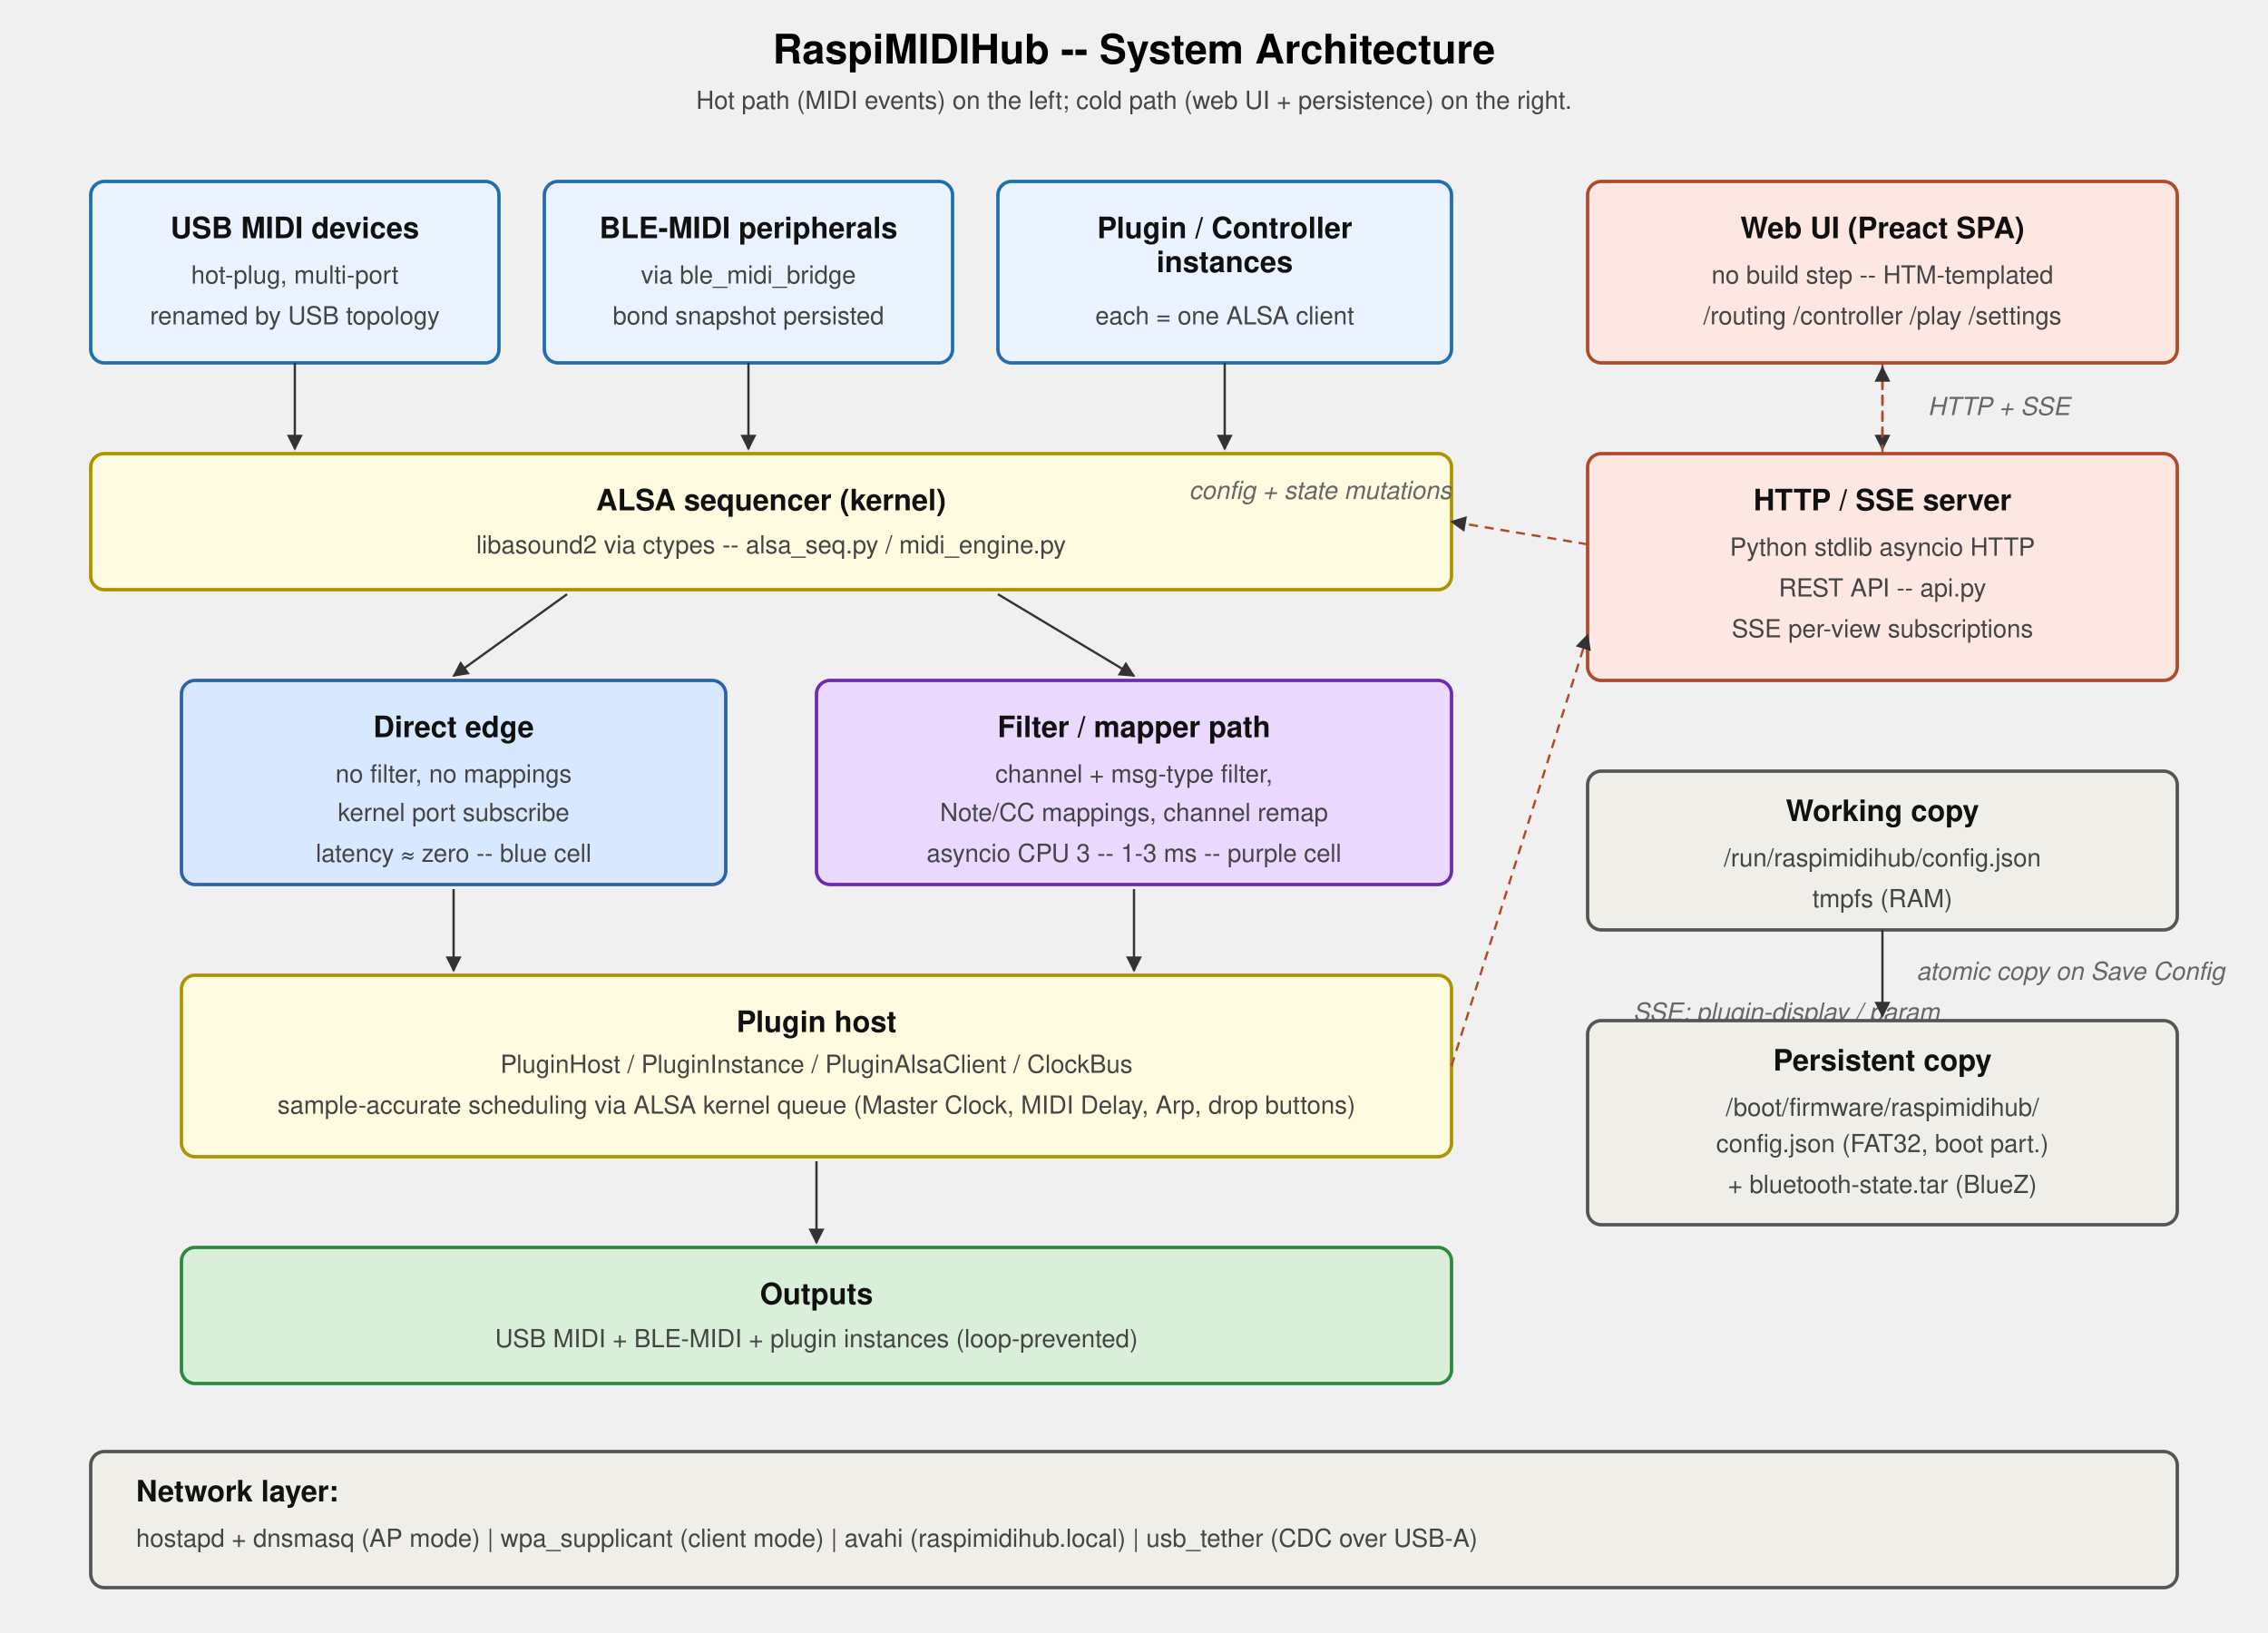
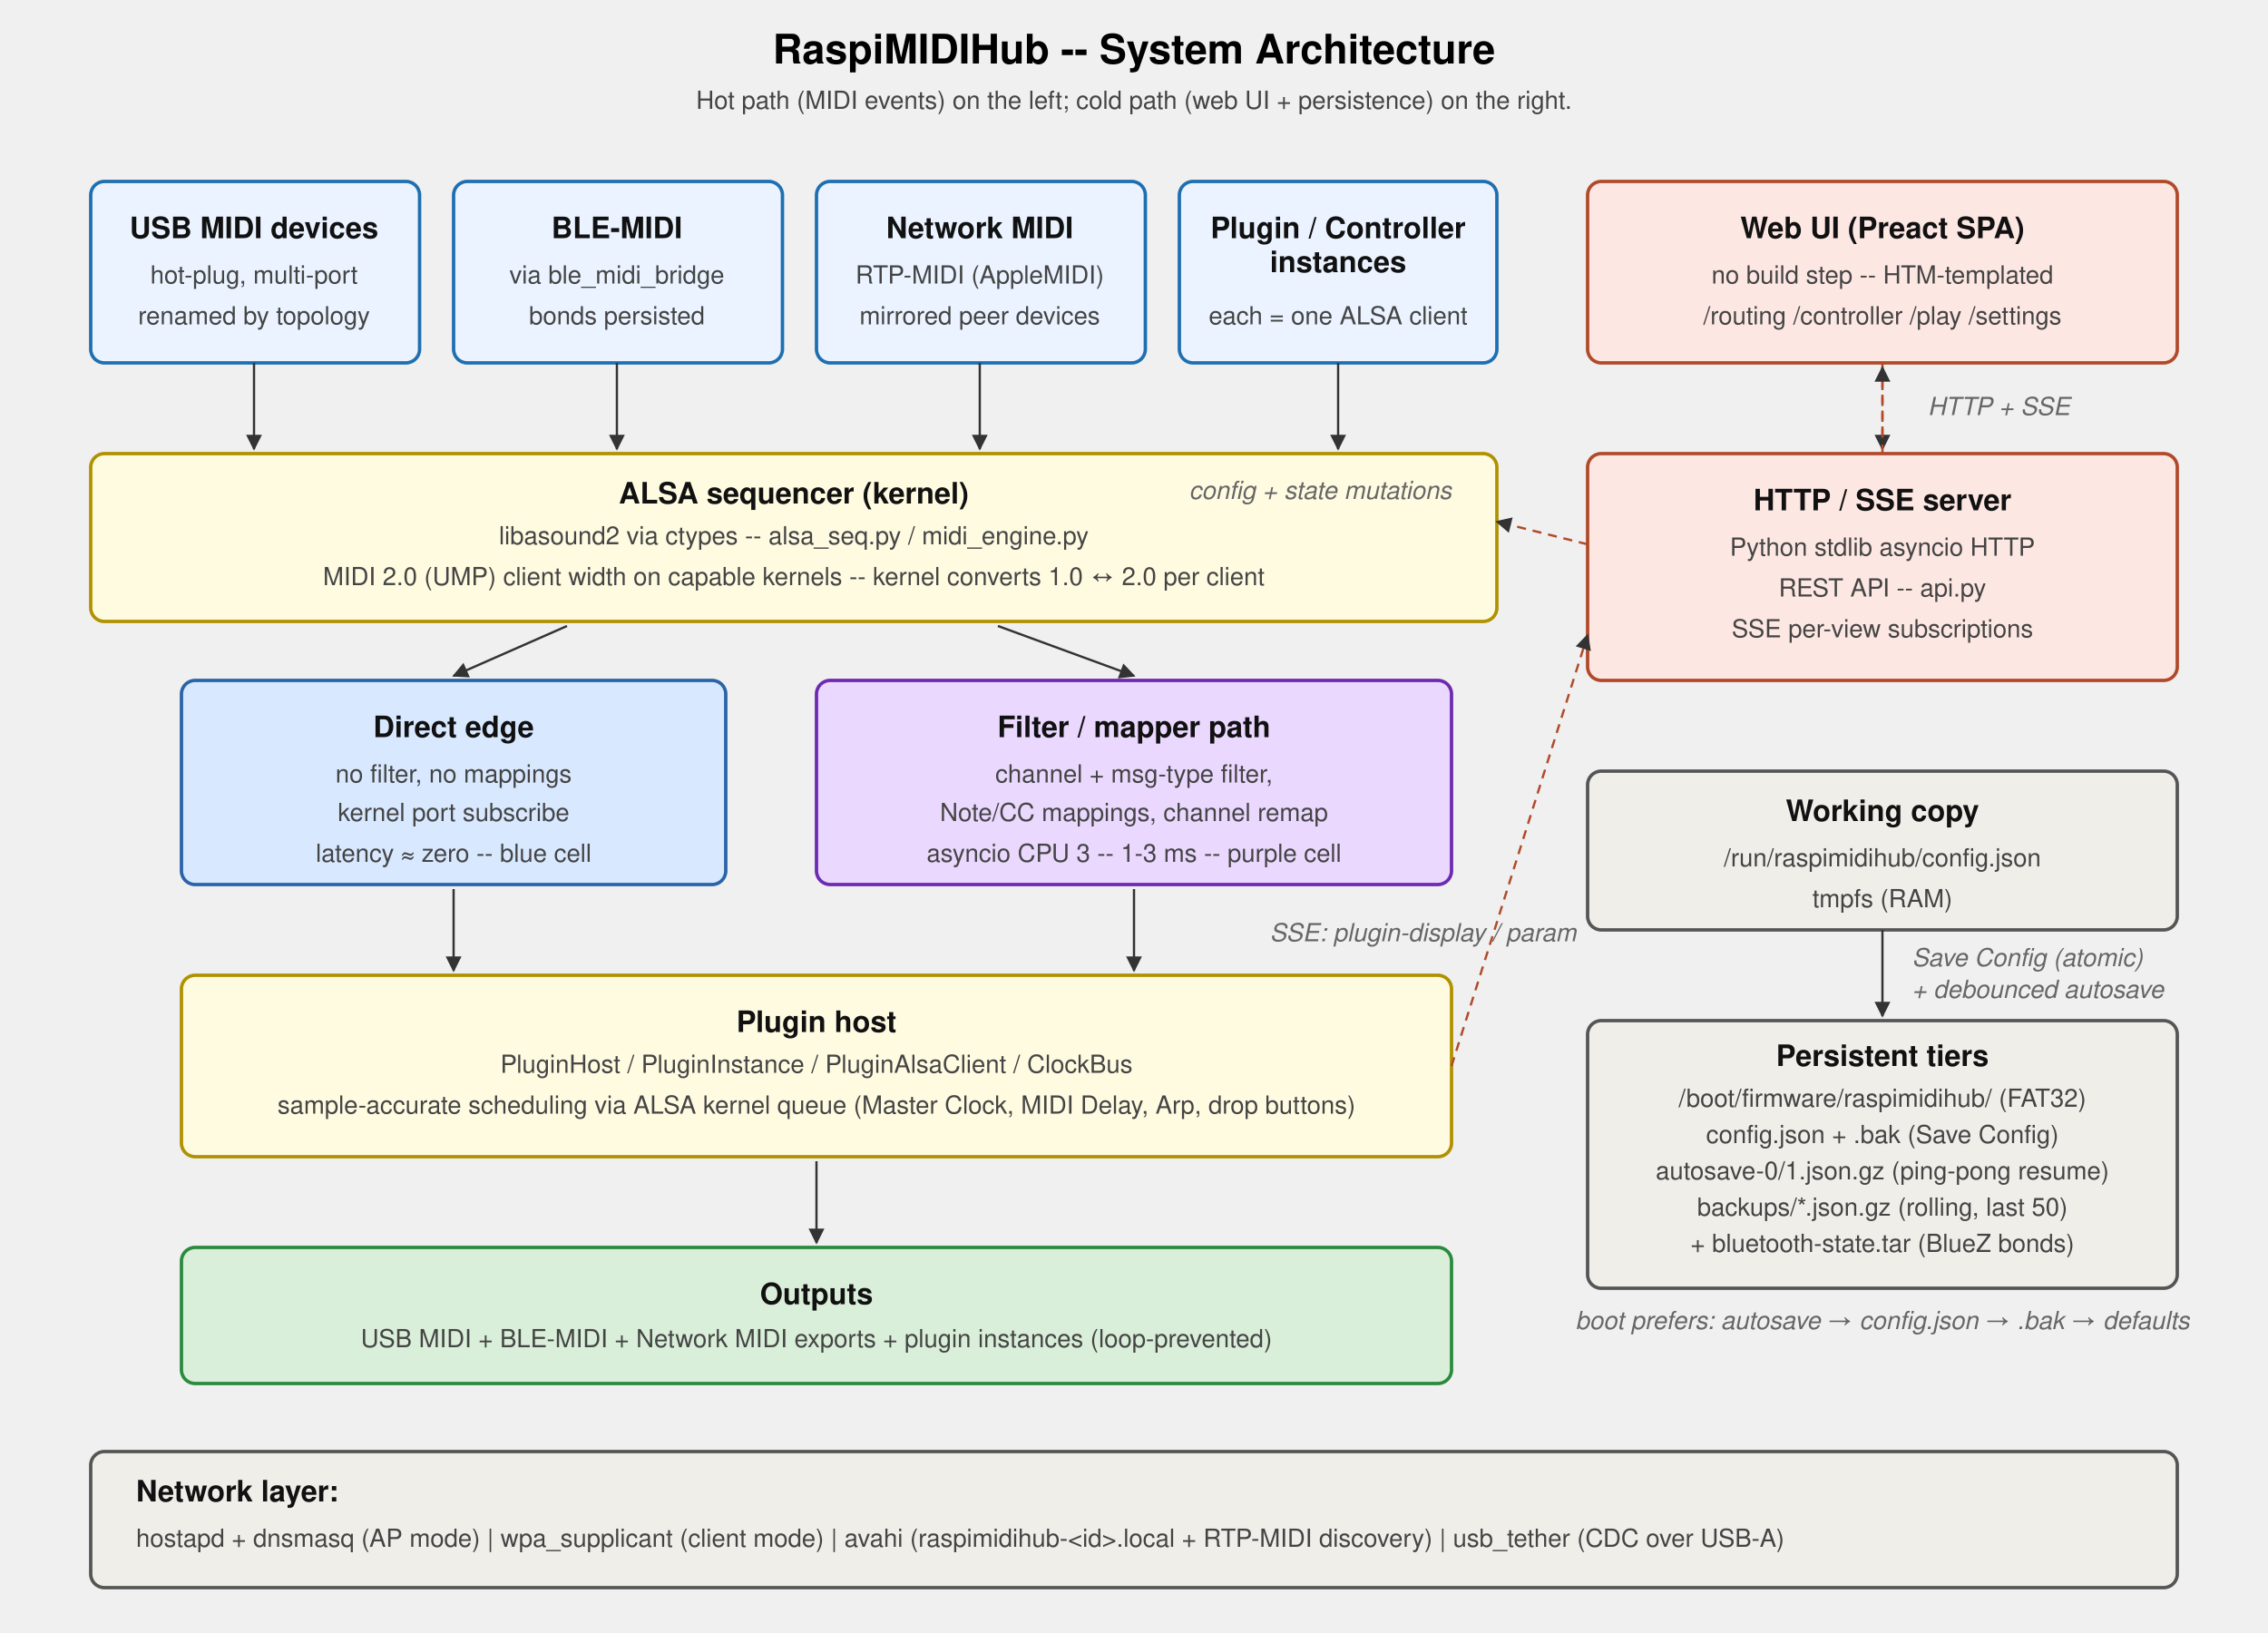
<svg xmlns="http://www.w3.org/2000/svg" viewBox="0 0 1000 720" font-family="Helvetica, Arial, sans-serif" font-size="13">
  <defs>
    <marker id="arrow" viewBox="0 0 10 10" refX="9" refY="5" markerWidth="7" markerHeight="7" orient="auto-start-reverse">
      <path d="M0,0 L10,5 L0,10 z" fill="#333" />
    </marker>
    <style>
      .box        { fill: #fff;    stroke: #333; stroke-width: 1.5; rx: 6; ry: 6; }
      .src        { fill: #eaf3ff; stroke: #1f6fb0; }
      .core       { fill: #fffbe1; stroke: #b09100; }
      .direct     { fill: #d8e8ff; stroke: #2a64a8; }
      .filt       { fill: #ead8ff; stroke: #6c2bb0; }
      .out        { fill: #d9efd9; stroke: #2b8a3e; }
      .web        { fill: #fde7e3; stroke: #b04a2a; }
      .pers       { fill: #f0eee9; stroke: #555; }
      .lbl        { font-size: 13px; fill: #111; }
      .sub        { font-size: 11px; fill: #444; }
      .h          { font-size: 13px; font-weight: bold; fill: #111; }
      .stroke-dash{ stroke-dasharray: 4 3; }
      .axis-label { font-size: 11px; fill: #666; font-style: italic; }
    </style>
  </defs>
  <text x="500" y="28" text-anchor="middle" font-size="18" font-weight="bold">RaspiMIDIHub -- System Architecture</text>
  <text x="500" y="48" text-anchor="middle" class="sub">Hot path (MIDI events) on the left; cold path (web UI + persistence) on the right.</text>
  <g>
-     <rect class="box src" x="40" y="80" width="180" height="80" />
-     <text x="130" y="105" text-anchor="middle" class="h">USB MIDI devices</text>
-     <text x="130" y="125" text-anchor="middle" class="sub">hot-plug, multi-port</text>
-     <text x="130" y="143" text-anchor="middle" class="sub">renamed by USB topology</text>
-     <rect class="box src" x="240" y="80" width="180" height="80" />
-     <text x="330" y="105" text-anchor="middle" class="h">BLE-MIDI peripherals</text>
-     <text x="330" y="125" text-anchor="middle" class="sub">via ble_midi_bridge</text>
-     <text x="330" y="143" text-anchor="middle" class="sub">bond snapshot persisted</text>
-     <rect class="box src" x="440" y="80" width="200" height="80" />
-     <text x="540" y="105" text-anchor="middle" class="h">Plugin / Controller</text>
-     <text x="540" y="120" text-anchor="middle" class="h">instances</text>
-     <text x="540" y="143" text-anchor="middle" class="sub">each = one ALSA client</text>
+     <rect class="box src" x="40" y="80" width="145" height="80" />
+     <text x="112" y="105" text-anchor="middle" class="h">USB MIDI devices</text>
+     <text x="112" y="125" text-anchor="middle" class="sub">hot-plug, multi-port</text>
+     <text x="112" y="143" text-anchor="middle" class="sub">renamed by topology</text>
+     <rect class="box src" x="200" y="80" width="145" height="80" />
+     <text x="272" y="105" text-anchor="middle" class="h">BLE-MIDI</text>
+     <text x="272" y="125" text-anchor="middle" class="sub">via ble_midi_bridge</text>
+     <text x="272" y="143" text-anchor="middle" class="sub">bonds persisted</text>
+     <rect class="box src" x="360" y="80" width="145" height="80" />
+     <text x="432" y="105" text-anchor="middle" class="h">Network MIDI</text>
+     <text x="432" y="125" text-anchor="middle" class="sub">RTP-MIDI (AppleMIDI)</text>
+     <text x="432" y="143" text-anchor="middle" class="sub">mirrored peer devices</text>
+     <rect class="box src" x="520" y="80" width="140" height="80" />
+     <text x="590" y="105" text-anchor="middle" class="h">Plugin / Controller</text>
+     <text x="590" y="120" text-anchor="middle" class="h">instances</text>
+     <text x="590" y="143" text-anchor="middle" class="sub">each = one ALSA client</text>
  </g>
-   <rect class="box core" x="40" y="200" width="600" height="60" />
-   <text x="340" y="225" text-anchor="middle" class="h">ALSA sequencer (kernel)</text>
-   <text x="340" y="244" text-anchor="middle" class="sub">libasound2 via ctypes  --  alsa_seq.py / midi_engine.py</text>
+   <rect class="box core" x="40" y="200" width="620" height="74" />
+   <text x="350" y="222" text-anchor="middle" class="h">ALSA sequencer (kernel)</text>
+   <text x="350" y="240" text-anchor="middle" class="sub">libasound2 via ctypes  --  alsa_seq.py / midi_engine.py</text>
+   <text x="350" y="258" text-anchor="middle" class="sub">MIDI 2.0 (UMP) client width on capable kernels  --  kernel converts 1.0 ↔ 2.0 per client</text>
  <g>
    <rect class="box direct" x="80" y="300" width="240" height="90" />
    <text x="200" y="325" text-anchor="middle" class="h">Direct edge</text>
    <text x="200" y="345" text-anchor="middle" class="sub">no filter, no mappings</text>
    <text x="200" y="362" text-anchor="middle" class="sub">kernel port subscribe</text>
    <text x="200" y="380" text-anchor="middle" class="sub">latency  ≈  zero  --  blue cell</text>
    <rect class="box filt" x="360" y="300" width="280" height="90" />
    <text x="500" y="325" text-anchor="middle" class="h">Filter / mapper path</text>
    <text x="500" y="345" text-anchor="middle" class="sub">channel + msg-type filter,</text>
    <text x="500" y="362" text-anchor="middle" class="sub">Note/CC mappings, channel remap</text>
    <text x="500" y="380" text-anchor="middle" class="sub">asyncio CPU 3  --  1-3 ms  --  purple cell</text>
  </g>
  <rect class="box core" x="80" y="430" width="560" height="80" />
  <text x="360" y="455" text-anchor="middle" class="h">Plugin host</text>
  <text x="360" y="473" text-anchor="middle" class="sub">PluginHost / PluginInstance / PluginAlsaClient / ClockBus</text>
  <text x="360" y="491" text-anchor="middle" class="sub">sample-accurate scheduling via ALSA kernel queue (Master Clock, MIDI Delay, Arp, drop buttons)</text>
  <rect class="box out" x="80" y="550" width="560" height="60" />
  <text x="360" y="575" text-anchor="middle" class="h">Outputs</text>
-   <text x="360" y="594" text-anchor="middle" class="sub">USB MIDI  +  BLE-MIDI  +  plugin instances (loop-prevented)</text>
-   <line x1="130" y1="160" x2="130" y2="198" stroke="#333" marker-end="url(#arrow)" />
-   <line x1="330" y1="160" x2="330" y2="198" stroke="#333" marker-end="url(#arrow)" />
-   <line x1="540" y1="160" x2="540" y2="198" stroke="#333" marker-end="url(#arrow)" />
-   <line x1="250" y1="262" x2="200" y2="298" stroke="#333" marker-end="url(#arrow)" />
-   <line x1="440" y1="262" x2="500" y2="298" stroke="#333" marker-end="url(#arrow)" />
+   <text x="360" y="594" text-anchor="middle" class="sub">USB MIDI  +  BLE-MIDI  +  Network MIDI exports  +  plugin instances (loop-prevented)</text>
+   <line x1="112" y1="160" x2="112" y2="198" stroke="#333" marker-end="url(#arrow)" />
+   <line x1="272" y1="160" x2="272" y2="198" stroke="#333" marker-end="url(#arrow)" />
+   <line x1="432" y1="160" x2="432" y2="198" stroke="#333" marker-end="url(#arrow)" />
+   <line x1="590" y1="160" x2="590" y2="198" stroke="#333" marker-end="url(#arrow)" />
+   <line x1="250" y1="276" x2="200" y2="298" stroke="#333" marker-end="url(#arrow)" />
+   <line x1="440" y1="276" x2="500" y2="298" stroke="#333" marker-end="url(#arrow)" />
  <line x1="200" y1="392" x2="200" y2="428" stroke="#333" marker-end="url(#arrow)" />
  <line x1="500" y1="392" x2="500" y2="428" stroke="#333" marker-end="url(#arrow)" />
  <line x1="360" y1="512" x2="360" y2="548" stroke="#333" marker-end="url(#arrow)" />
  <g>
    <rect class="box web" x="700" y="80" width="260" height="80" />
    <text x="830" y="105" text-anchor="middle" class="h">Web UI (Preact SPA)</text>
    <text x="830" y="125" text-anchor="middle" class="sub">no build step  --  HTM-templated</text>
    <text x="830" y="143" text-anchor="middle" class="sub">/routing /controller /play /settings</text>
    <rect class="box web" x="700" y="200" width="260" height="100" />
    <text x="830" y="225" text-anchor="middle" class="h">HTTP / SSE server</text>
    <text x="830" y="245" text-anchor="middle" class="sub">Python stdlib asyncio HTTP</text>
    <text x="830" y="263" text-anchor="middle" class="sub">REST API  --  api.py</text>
    <text x="830" y="281" text-anchor="middle" class="sub">SSE per-view subscriptions</text>
    <line x1="830" y1="160" x2="830" y2="198" stroke="#b04a2a" marker-end="url(#arrow)" class="stroke-dash" />
    <line x1="830" y1="200" x2="830" y2="162" stroke="#b04a2a" marker-end="url(#arrow)" class="stroke-dash" />
    <text x="850" y="183" class="axis-label">HTTP + SSE</text>
  </g>
-   <line x1="700" y1="240" x2="640" y2="230" stroke="#b04a2a" marker-end="url(#arrow)" class="stroke-dash" />
+   <line x1="700" y1="240" x2="660" y2="230" stroke="#b04a2a" marker-end="url(#arrow)" class="stroke-dash" />
  <text x="640" y="220" class="axis-label" text-anchor="end">config + state mutations</text>
  <line x1="640" y1="470" x2="700" y2="280" stroke="#b04a2a" marker-end="url(#arrow)" class="stroke-dash" />
-   <text x="720" y="450" class="axis-label">SSE: plugin-display / param</text>
+   <text x="695" y="415" text-anchor="end" class="axis-label">SSE: plugin-display / param</text>
  <g>
    <rect class="box pers" x="700" y="340" width="260" height="70" />
    <text x="830" y="362" text-anchor="middle" class="h">Working copy</text>
    <text x="830" y="382" text-anchor="middle" class="sub">/run/raspimidihub/config.json</text>
    <text x="830" y="400" text-anchor="middle" class="sub">tmpfs (RAM)</text>
-     <rect class="box pers" x="700" y="450" width="260" height="90" />
-     <text x="830" y="472" text-anchor="middle" class="h">Persistent copy</text>
-     <text x="830" y="492" text-anchor="middle" class="sub">/boot/firmware/raspimidihub/</text>
-     <text x="830" y="508" text-anchor="middle" class="sub">config.json  (FAT32, boot part.)</text>
-     <text x="830" y="526" text-anchor="middle" class="sub">+ bluetooth-state.tar (BlueZ)</text>
+     <rect class="box pers" x="700" y="450" width="260" height="118" />
+     <text x="830" y="470" text-anchor="middle" class="h">Persistent tiers</text>
+     <text x="830" y="488" text-anchor="middle" class="sub">/boot/firmware/raspimidihub/ (FAT32)</text>
+     <text x="830" y="504" text-anchor="middle" class="sub">config.json + .bak  (Save Config)</text>
+     <text x="830" y="520" text-anchor="middle" class="sub">autosave-0/1.json.gz  (ping-pong resume)</text>
+     <text x="830" y="536" text-anchor="middle" class="sub">backups/*.json.gz  (rolling, last 50)</text>
+     <text x="830" y="552" text-anchor="middle" class="sub">+ bluetooth-state.tar (BlueZ bonds)</text>
    <line x1="830" y1="410" x2="830" y2="448" stroke="#333" marker-end="url(#arrow)" />
-     <text x="845" y="432" class="axis-label">atomic copy on Save Config</text>
+     <text x="843" y="426" class="axis-label">Save Config (atomic)</text>
+     <text x="843" y="440" class="axis-label">+ debounced autosave</text>
+     <text x="830" y="586" text-anchor="middle" class="axis-label">boot prefers: autosave → config.json → .bak → defaults</text>
  </g>
  <g>
    <rect class="box pers" x="40" y="640" width="920" height="60" />
    <text x="60" y="662" class="h">Network layer:</text>
-     <text x="60" y="682" class="sub">hostapd + dnsmasq (AP mode)   |   wpa_supplicant (client mode)   |   avahi (raspimidihub.local)   |   usb_tether (CDC over USB-A)</text>
+     <text x="60" y="682" class="sub">hostapd + dnsmasq (AP mode)   |   wpa_supplicant (client mode)   |   avahi (raspimidihub-&lt;id&gt;.local + RTP-MIDI discovery)   |   usb_tether (CDC over USB-A)</text>
  </g>
</svg>
